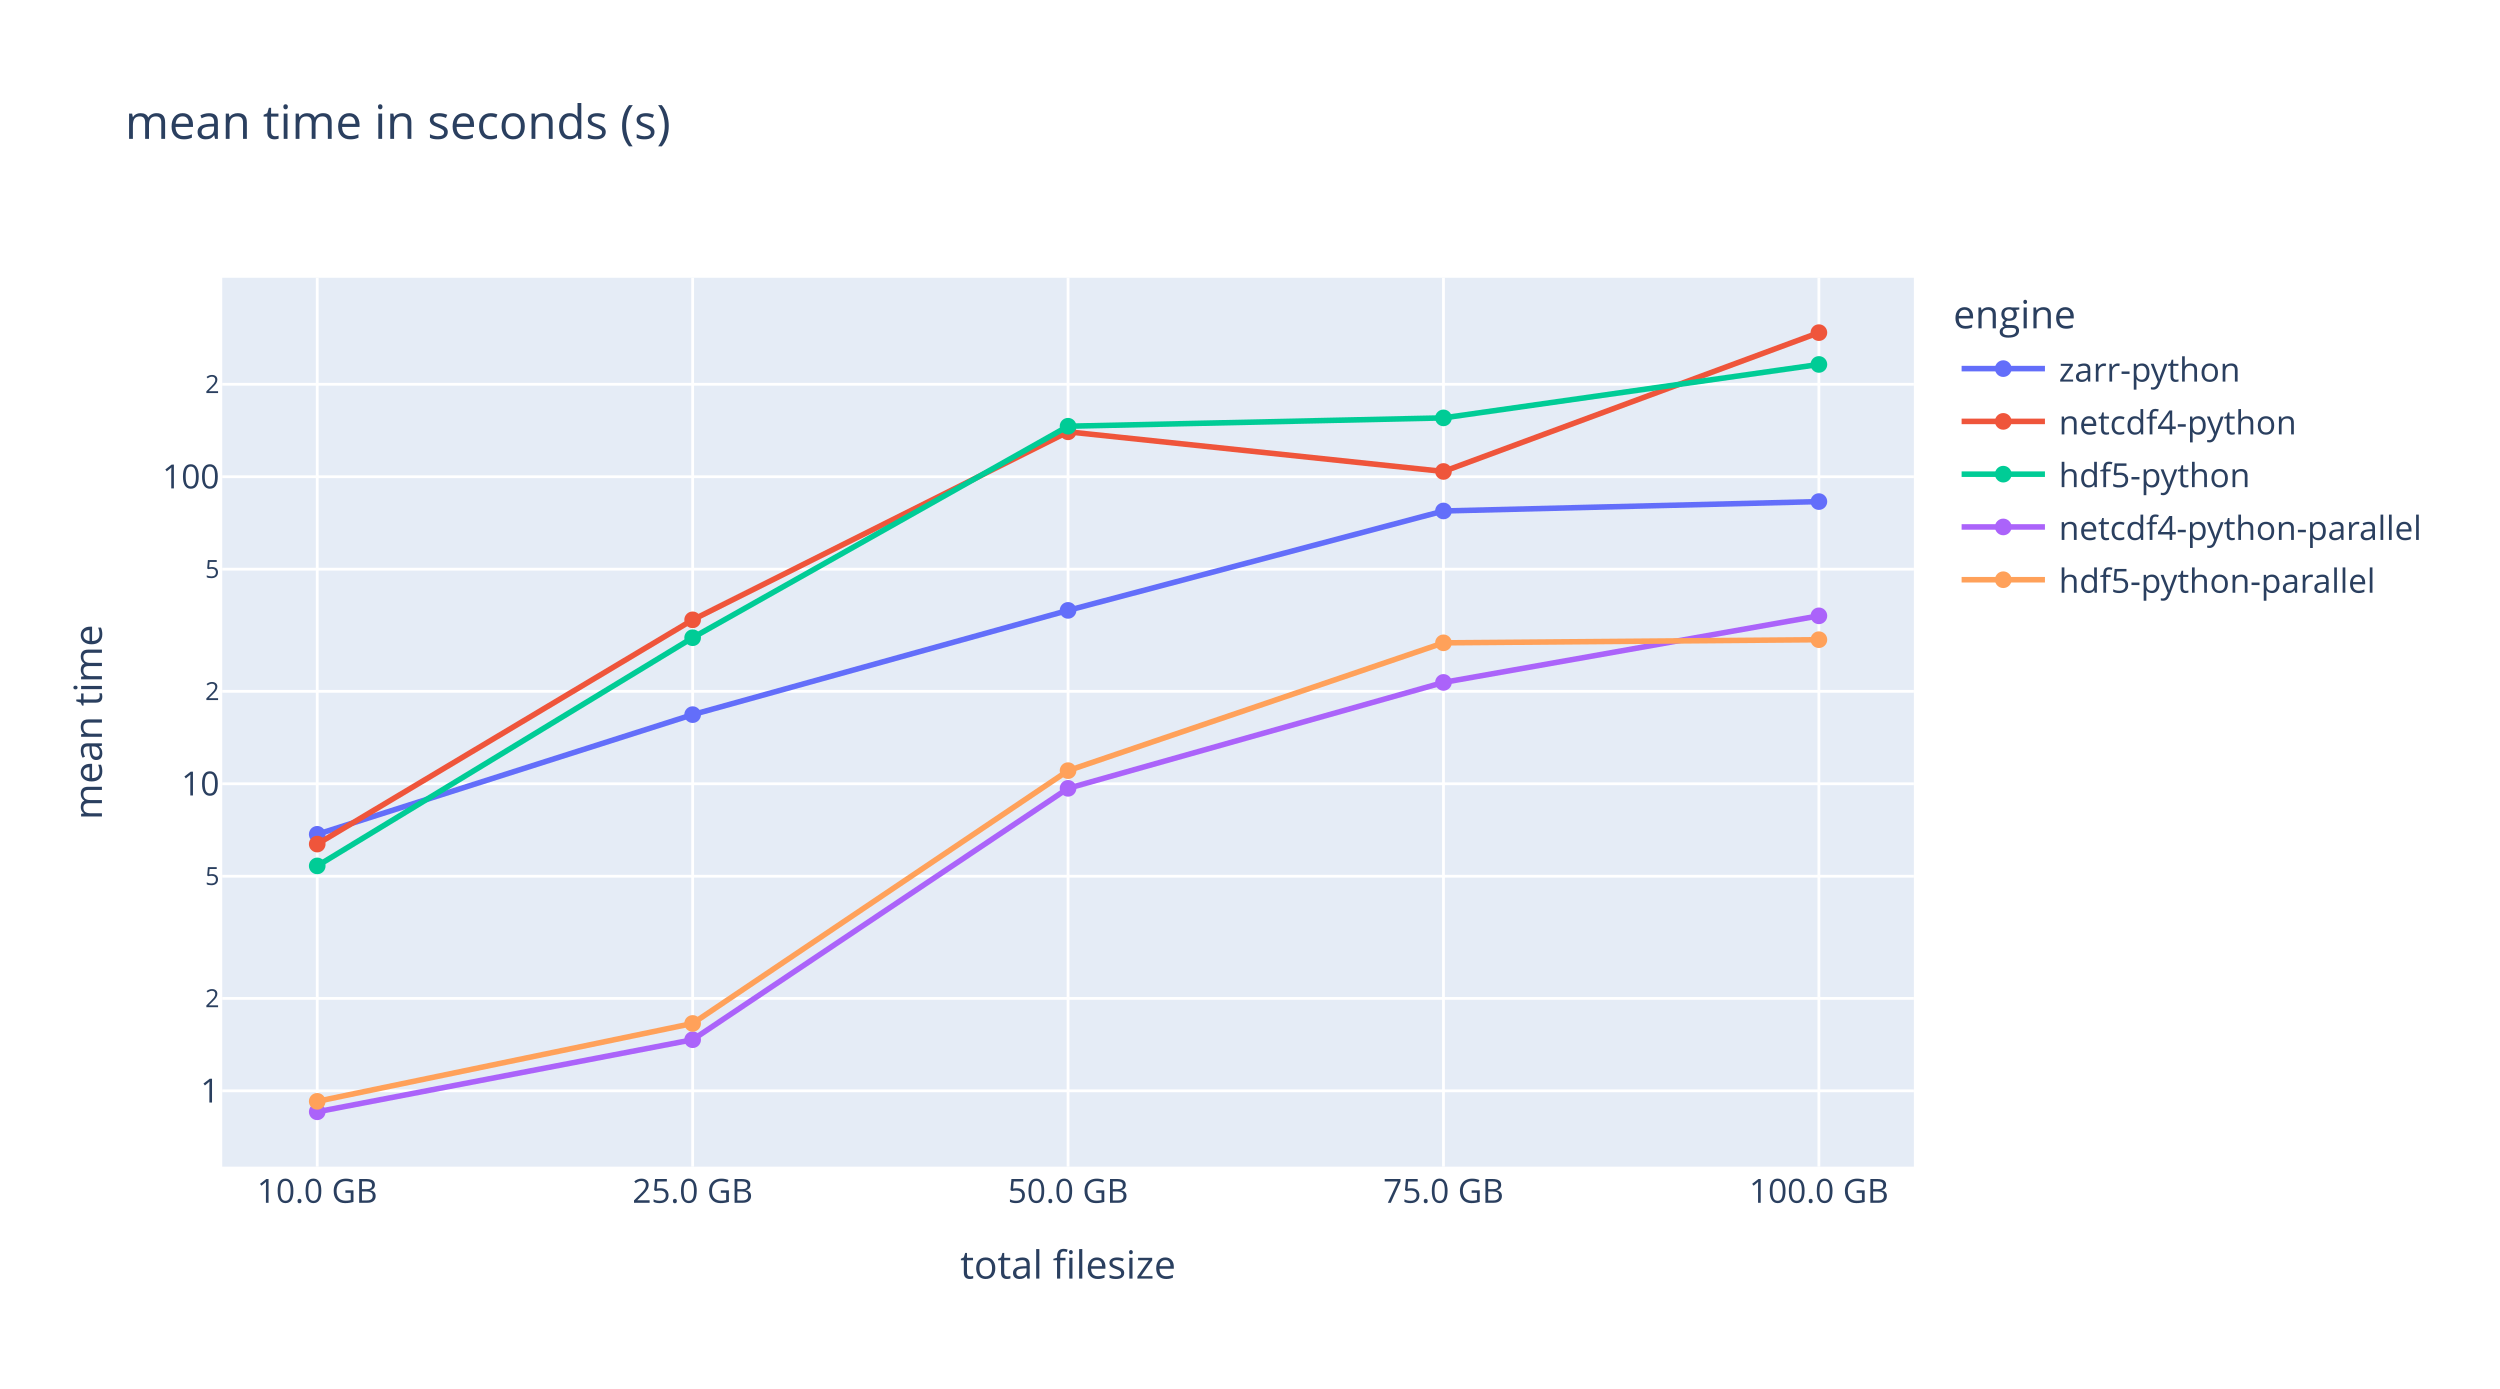
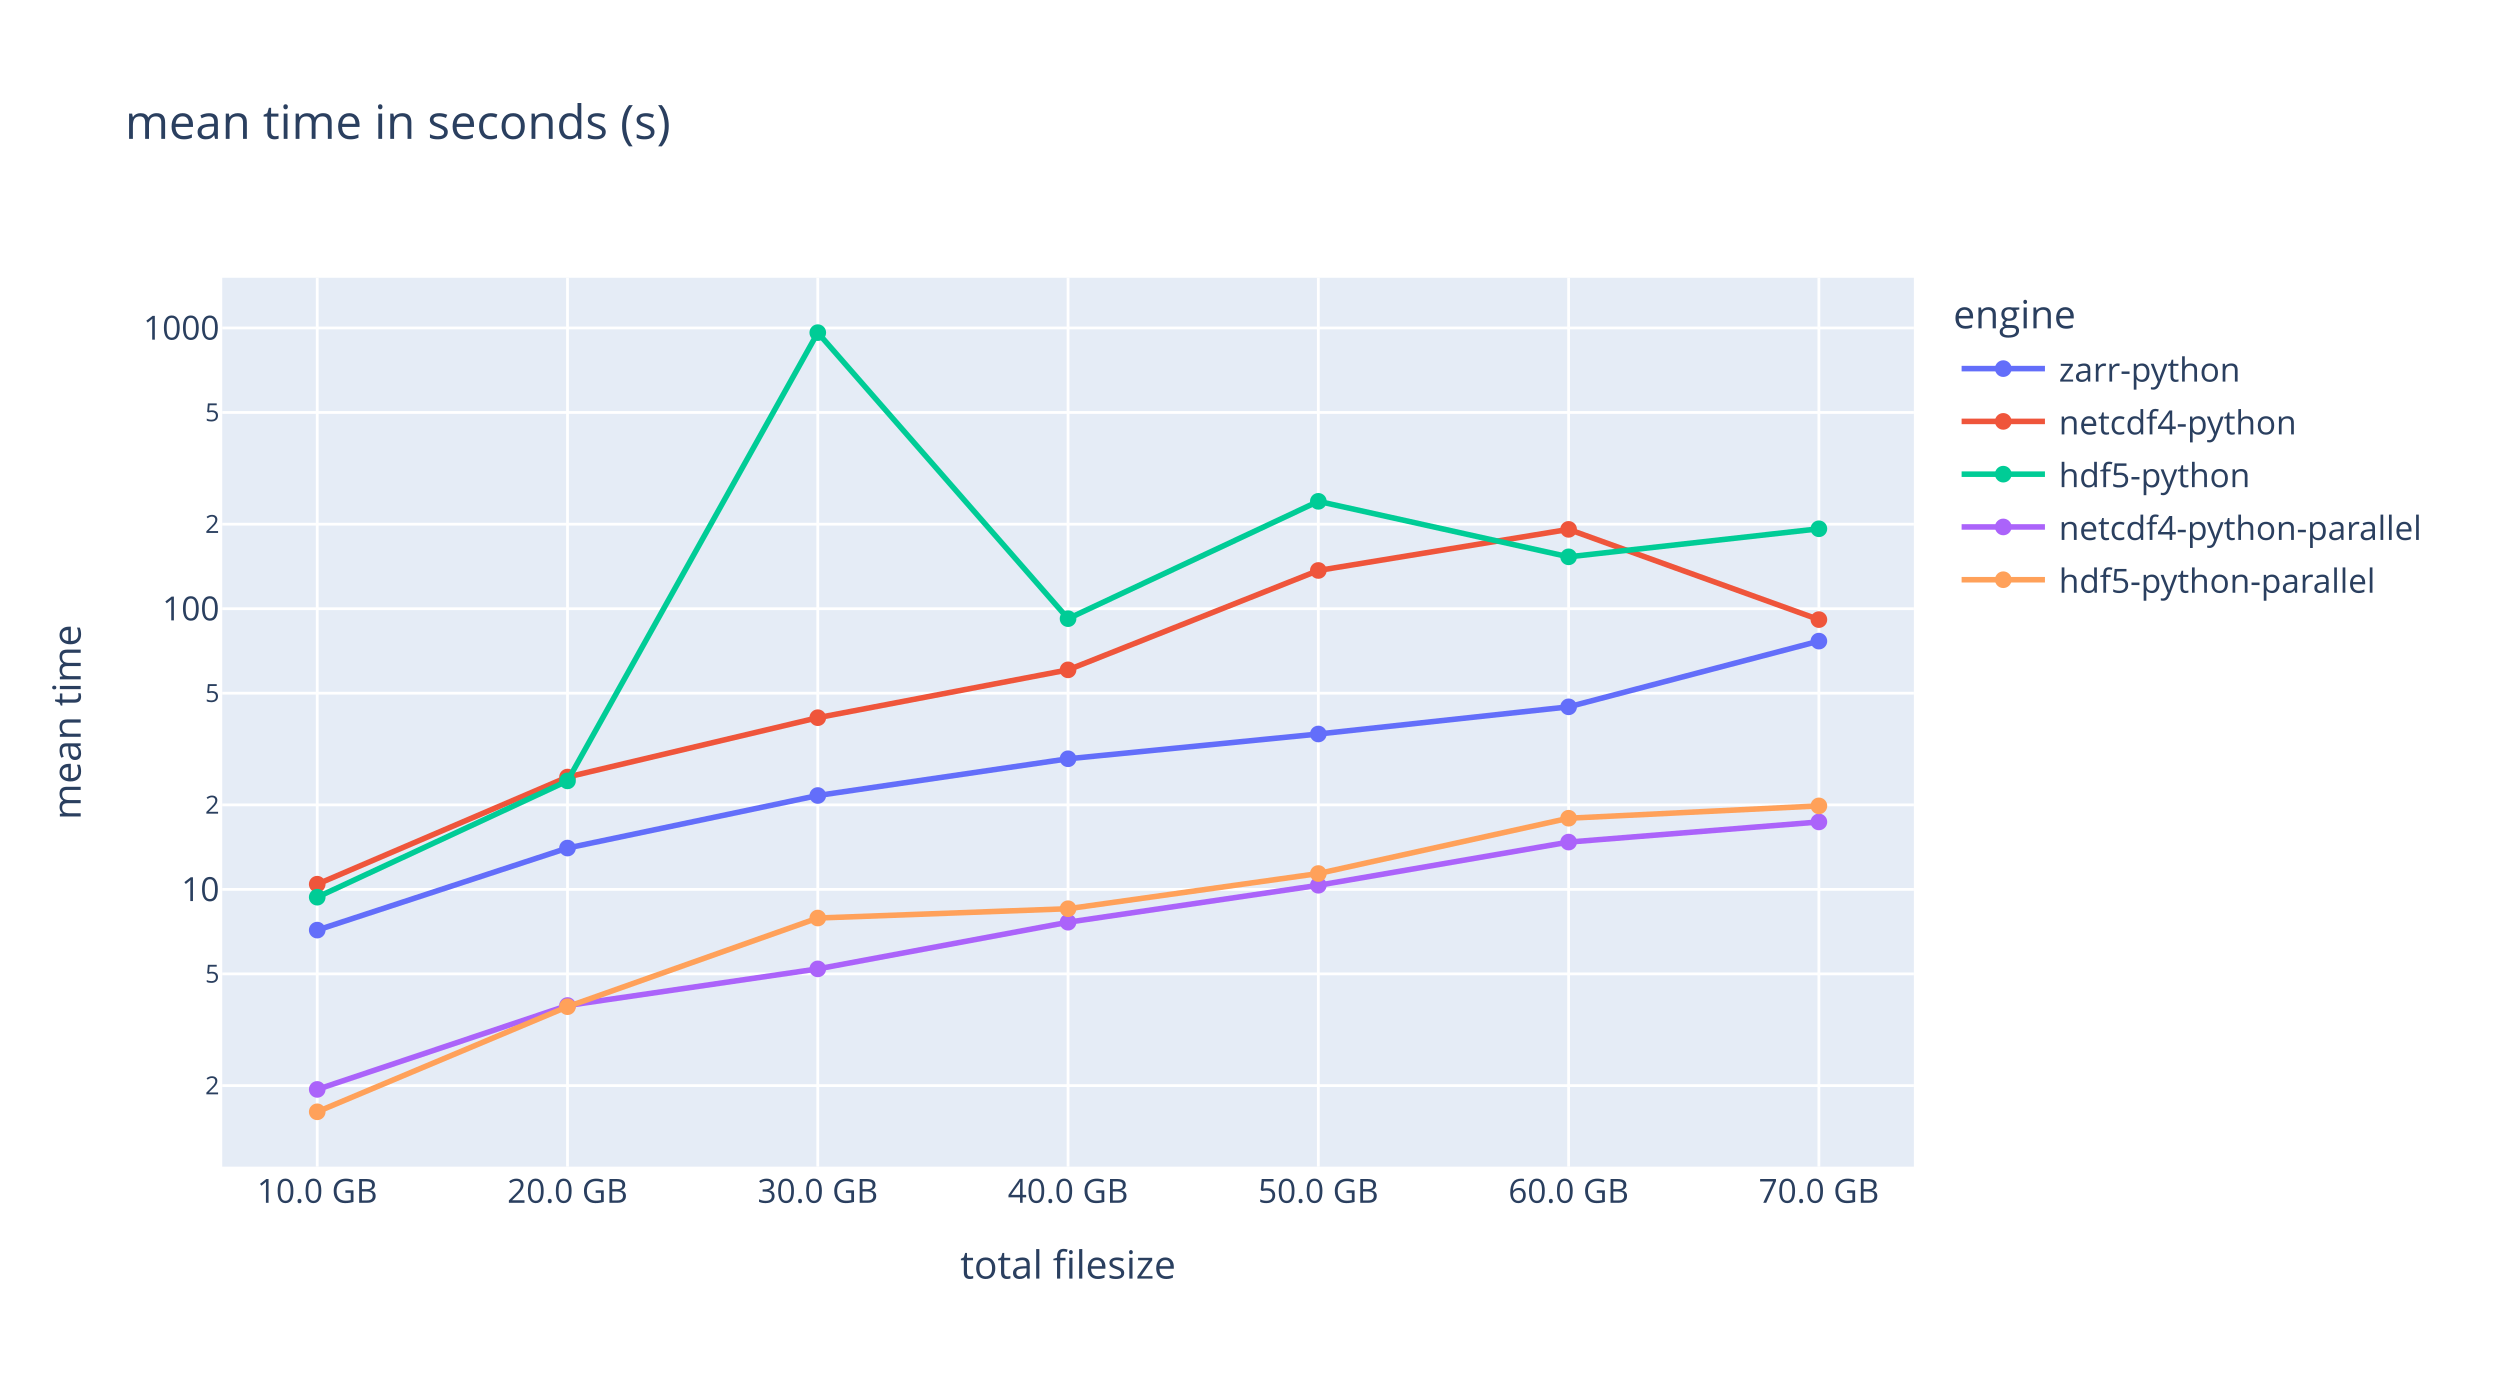
<svg xmlns="http://www.w3.org/2000/svg" class="main-svg" width="900" height="500" style="" viewBox="0 0 900 500">
  <rect x="0" y="0" width="900" height="500" style="fill: rgb(255, 255, 255); fill-opacity: 1;" />
-   <defs id="defs-6cba14">
+   <defs id="defs-0e00ae">
    <g class="clips">
-       <clipPath id="clip6cba14xyplot" class="plotclip">
+       <clipPath id="clip0e00aexyplot" class="plotclip">
        <rect width="609" height="320" />
      </clipPath>
-       <clipPath class="axesclip" id="clip6cba14x">
+       <clipPath class="axesclip" id="clip0e00aex">
        <rect x="80" y="0" width="609" height="500" />
      </clipPath>
-       <clipPath class="axesclip" id="clip6cba14y">
+       <clipPath class="axesclip" id="clip0e00aey">
        <rect x="0" y="100" width="900" height="320" />
      </clipPath>
-       <clipPath class="axesclip" id="clip6cba14xy">
+       <clipPath class="axesclip" id="clip0e00aexy">
        <rect x="80" y="100" width="609" height="320" />
      </clipPath>
    </g>
    <g class="gradients" />
    <g class="patterns" />
  </defs>
  <g class="bglayer">
    <rect class="bg" x="80" y="100" width="609" height="320" style="fill: rgb(229, 236, 246); fill-opacity: 1; stroke-width: 0;" />
  </g>
  <g class="layer-below">
    <g class="imagelayer" />
    <g class="shapelayer" />
  </g>
  <g class="cartesianlayer">
    <g class="subplot xy">
      <g class="layer-subplot">
        <g class="shapelayer" />
        <g class="imagelayer" />
      </g>
      <g class="minor-gridlayer">
        <g class="x" />
        <g class="y" />
      </g>
      <g class="gridlayer">
        <g class="x">
          <path class="xgrid crisp" transform="translate(114.2,0)" d="M0,100v320" style="stroke: rgb(255, 255, 255); stroke-opacity: 1; stroke-width: 1px;" />
-           <path class="xgrid crisp" transform="translate(249.35,0)" d="M0,100v320" style="stroke: rgb(255, 255, 255); stroke-opacity: 1; stroke-width: 1px;" />
+           <path class="xgrid crisp" transform="translate(204.3,0)" d="M0,100v320" style="stroke: rgb(255, 255, 255); stroke-opacity: 1; stroke-width: 1px;" />
+           <path class="xgrid crisp" transform="translate(294.4,0)" d="M0,100v320" style="stroke: rgb(255, 255, 255); stroke-opacity: 1; stroke-width: 1px;" />
          <path class="xgrid crisp" transform="translate(384.5,0)" d="M0,100v320" style="stroke: rgb(255, 255, 255); stroke-opacity: 1; stroke-width: 1px;" />
-           <path class="xgrid crisp" transform="translate(519.65,0)" d="M0,100v320" style="stroke: rgb(255, 255, 255); stroke-opacity: 1; stroke-width: 1px;" />
+           <path class="xgrid crisp" transform="translate(474.6,0)" d="M0,100v320" style="stroke: rgb(255, 255, 255); stroke-opacity: 1; stroke-width: 1px;" />
+           <path class="xgrid crisp" transform="translate(564.7,0)" d="M0,100v320" style="stroke: rgb(255, 255, 255); stroke-opacity: 1; stroke-width: 1px;" />
          <path class="xgrid crisp" transform="translate(654.8,0)" d="M0,100v320" style="stroke: rgb(255, 255, 255); stroke-opacity: 1; stroke-width: 1px;" />
        </g>
        <g class="y">
-           <path class="ygrid crisp" transform="translate(0,392.7)" d="M80,0h609" style="stroke: rgb(255, 255, 255); stroke-opacity: 1; stroke-width: 1px;" />
-           <path class="ygrid crisp" transform="translate(0,359.43)" d="M80,0h609" style="stroke: rgb(255, 255, 255); stroke-opacity: 1; stroke-width: 1px;" />
-           <path class="ygrid crisp" transform="translate(0,315.44)" d="M80,0h609" style="stroke: rgb(255, 255, 255); stroke-opacity: 1; stroke-width: 1px;" />
-           <path class="ygrid crisp" transform="translate(0,282.16)" d="M80,0h609" style="stroke: rgb(255, 255, 255); stroke-opacity: 1; stroke-width: 1px;" />
-           <path class="ygrid crisp" transform="translate(0,248.88)" d="M80,0h609" style="stroke: rgb(255, 255, 255); stroke-opacity: 1; stroke-width: 1px;" />
-           <path class="ygrid crisp" transform="translate(0,204.9)" d="M80,0h609" style="stroke: rgb(255, 255, 255); stroke-opacity: 1; stroke-width: 1px;" />
-           <path class="ygrid crisp" transform="translate(0,171.62)" d="M80,0h609" style="stroke: rgb(255, 255, 255); stroke-opacity: 1; stroke-width: 1px;" />
-           <path class="ygrid crisp" transform="translate(0,138.34)" d="M80,0h609" style="stroke: rgb(255, 255, 255); stroke-opacity: 1; stroke-width: 1px;" />
+           <path class="ygrid crisp" transform="translate(0,390.81)" d="M80,0h609" style="stroke: rgb(255, 255, 255); stroke-opacity: 1; stroke-width: 1px;" />
+           <path class="ygrid crisp" transform="translate(0,350.6)" d="M80,0h609" style="stroke: rgb(255, 255, 255); stroke-opacity: 1; stroke-width: 1px;" />
+           <path class="ygrid crisp" transform="translate(0,320.18)" d="M80,0h609" style="stroke: rgb(255, 255, 255); stroke-opacity: 1; stroke-width: 1px;" />
+           <path class="ygrid crisp" transform="translate(0,289.76)" d="M80,0h609" style="stroke: rgb(255, 255, 255); stroke-opacity: 1; stroke-width: 1px;" />
+           <path class="ygrid crisp" transform="translate(0,249.55)" d="M80,0h609" style="stroke: rgb(255, 255, 255); stroke-opacity: 1; stroke-width: 1px;" />
+           <path class="ygrid crisp" transform="translate(0,219.13)" d="M80,0h609" style="stroke: rgb(255, 255, 255); stroke-opacity: 1; stroke-width: 1px;" />
+           <path class="ygrid crisp" transform="translate(0,188.71)" d="M80,0h609" style="stroke: rgb(255, 255, 255); stroke-opacity: 1; stroke-width: 1px;" />
+           <path class="ygrid crisp" transform="translate(0,148.49)" d="M80,0h609" style="stroke: rgb(255, 255, 255); stroke-opacity: 1; stroke-width: 1px;" />
+           <path class="ygrid crisp" transform="translate(0,118.07)" d="M80,0h609" style="stroke: rgb(255, 255, 255); stroke-opacity: 1; stroke-width: 1px;" />
        </g>
      </g>
      <g class="zerolinelayer" />
      <g class="layer-between">
        <g class="shapelayer" />
        <g class="imagelayer" />
      </g>
      <path class="xlines-below" />
      <path class="ylines-below" />
      <g class="overlines-below" />
      <g class="xaxislayer-below" />
      <g class="yaxislayer-below" />
      <g class="overaxes-below" />
      <g class="overplot">
-         <g class="xy" transform="translate(80,100)" clip-path="url(#clip6cba14xyplot)">
+         <g class="xy" transform="translate(80,100)" clip-path="url(#clip0e00aexyplot)">
          <g class="scatterlayer mlayer">
-             <g class="trace scatter trace4a82a7" style="stroke-miterlimit: 2; opacity: 1;">
-               <g class="fills" />
-               <g class="errorbars" />
-               <g class="lines">
-                 <path class="js-line" d="M34.2,200.35L169.35,157.27L304.5,119.74L439.65,83.95L574.8,80.57" style="vector-effect: none; fill: none; stroke: rgb(99, 110, 250); stroke-opacity: 1; stroke-width: 2px; opacity: 1;" />
-               </g>
-               <g class="points">
-                 <path class="point plotly-customdata" transform="translate(34.2,200.35)" d="M3,0A3,3 0 1,1 0,-3A3,3 0 0,1 3,0Z" style="opacity: 1; stroke-width: 0px; fill: rgb(99, 110, 250); fill-opacity: 1;" />
-                 <path class="point plotly-customdata" transform="translate(169.35,157.27)" d="M3,0A3,3 0 1,1 0,-3A3,3 0 0,1 3,0Z" style="opacity: 1; stroke-width: 0px; fill: rgb(99, 110, 250); fill-opacity: 1;" />
-                 <path class="point plotly-customdata" transform="translate(304.5,119.74)" d="M3,0A3,3 0 1,1 0,-3A3,3 0 0,1 3,0Z" style="opacity: 1; stroke-width: 0px; fill: rgb(99, 110, 250); fill-opacity: 1;" />
-                 <path class="point plotly-customdata" transform="translate(439.65,83.95)" d="M3,0A3,3 0 1,1 0,-3A3,3 0 0,1 3,0Z" style="opacity: 1; stroke-width: 0px; fill: rgb(99, 110, 250); fill-opacity: 1;" />
-                 <path class="point plotly-customdata" transform="translate(574.8,80.57)" d="M3,0A3,3 0 1,1 0,-3A3,3 0 0,1 3,0Z" style="opacity: 1; stroke-width: 0px; fill: rgb(99, 110, 250); fill-opacity: 1;" />
-               </g>
-               <g class="text" />
-             </g>
-             <g class="trace scatter trace38cdc4" style="stroke-miterlimit: 2; opacity: 1;">
-               <g class="fills" />
-               <g class="errorbars" />
-               <g class="lines">
-                 <path class="js-line" d="M34.2,203.87L169.35,123.14L304.5,55.46L439.65,69.73L574.8,19.75" style="vector-effect: none; fill: none; stroke: rgb(239, 85, 59); stroke-opacity: 1; stroke-width: 2px; opacity: 1;" />
-               </g>
-               <g class="points">
-                 <path class="point plotly-customdata" transform="translate(34.2,203.87)" d="M3,0A3,3 0 1,1 0,-3A3,3 0 0,1 3,0Z" style="opacity: 1; stroke-width: 0px; fill: rgb(239, 85, 59); fill-opacity: 1;" />
-                 <path class="point plotly-customdata" transform="translate(169.35,123.14)" d="M3,0A3,3 0 1,1 0,-3A3,3 0 0,1 3,0Z" style="opacity: 1; stroke-width: 0px; fill: rgb(239, 85, 59); fill-opacity: 1;" />
-                 <path class="point plotly-customdata" transform="translate(304.5,55.46)" d="M3,0A3,3 0 1,1 0,-3A3,3 0 0,1 3,0Z" style="opacity: 1; stroke-width: 0px; fill: rgb(239, 85, 59); fill-opacity: 1;" />
-                 <path class="point plotly-customdata" transform="translate(439.65,69.73)" d="M3,0A3,3 0 1,1 0,-3A3,3 0 0,1 3,0Z" style="opacity: 1; stroke-width: 0px; fill: rgb(239, 85, 59); fill-opacity: 1;" />
-                 <path class="point plotly-customdata" transform="translate(574.8,19.75)" d="M3,0A3,3 0 1,1 0,-3A3,3 0 0,1 3,0Z" style="opacity: 1; stroke-width: 0px; fill: rgb(239, 85, 59); fill-opacity: 1;" />
-               </g>
-               <g class="text" />
-             </g>
-             <g class="trace scatter tracef59e99" style="stroke-miterlimit: 2; opacity: 1;">
-               <g class="fills" />
-               <g class="errorbars" />
-               <g class="lines">
-                 <path class="js-line" d="M34.2,211.73L169.35,129.58L304.5,53.44L439.65,50.44L574.8,31.2" style="vector-effect: none; fill: none; stroke: rgb(0, 204, 150); stroke-opacity: 1; stroke-width: 2px; opacity: 1;" />
-               </g>
-               <g class="points">
-                 <path class="point plotly-customdata" transform="translate(34.2,211.73)" d="M3,0A3,3 0 1,1 0,-3A3,3 0 0,1 3,0Z" style="opacity: 1; stroke-width: 0px; fill: rgb(0, 204, 150); fill-opacity: 1;" />
-                 <path class="point plotly-customdata" transform="translate(169.35,129.58)" d="M3,0A3,3 0 1,1 0,-3A3,3 0 0,1 3,0Z" style="opacity: 1; stroke-width: 0px; fill: rgb(0, 204, 150); fill-opacity: 1;" />
-                 <path class="point plotly-customdata" transform="translate(304.5,53.44)" d="M3,0A3,3 0 1,1 0,-3A3,3 0 0,1 3,0Z" style="opacity: 1; stroke-width: 0px; fill: rgb(0, 204, 150); fill-opacity: 1;" />
-                 <path class="point plotly-customdata" transform="translate(439.65,50.44)" d="M3,0A3,3 0 1,1 0,-3A3,3 0 0,1 3,0Z" style="opacity: 1; stroke-width: 0px; fill: rgb(0, 204, 150); fill-opacity: 1;" />
-                 <path class="point plotly-customdata" transform="translate(574.8,31.2)" d="M3,0A3,3 0 1,1 0,-3A3,3 0 0,1 3,0Z" style="opacity: 1; stroke-width: 0px; fill: rgb(0, 204, 150); fill-opacity: 1;" />
-               </g>
-               <g class="text" />
-             </g>
-             <g class="trace scatter tracea20657" style="stroke-miterlimit: 2; opacity: 1;">
-               <g class="fills" />
-               <g class="errorbars" />
-               <g class="lines">
-                 <path class="js-line" d="M34.2,300.25L169.35,274.3L304.5,183.8L439.65,145.67L574.8,121.7" style="vector-effect: none; fill: none; stroke: rgb(171, 99, 250); stroke-opacity: 1; stroke-width: 2px; opacity: 1;" />
-               </g>
-               <g class="points">
-                 <path class="point plotly-customdata" transform="translate(34.2,300.25)" d="M3,0A3,3 0 1,1 0,-3A3,3 0 0,1 3,0Z" style="opacity: 1; stroke-width: 0px; fill: rgb(171, 99, 250); fill-opacity: 1;" />
-                 <path class="point plotly-customdata" transform="translate(169.35,274.3)" d="M3,0A3,3 0 1,1 0,-3A3,3 0 0,1 3,0Z" style="opacity: 1; stroke-width: 0px; fill: rgb(171, 99, 250); fill-opacity: 1;" />
-                 <path class="point plotly-customdata" transform="translate(304.5,183.8)" d="M3,0A3,3 0 1,1 0,-3A3,3 0 0,1 3,0Z" style="opacity: 1; stroke-width: 0px; fill: rgb(171, 99, 250); fill-opacity: 1;" />
-                 <path class="point plotly-customdata" transform="translate(439.65,145.67)" d="M3,0A3,3 0 1,1 0,-3A3,3 0 0,1 3,0Z" style="opacity: 1; stroke-width: 0px; fill: rgb(171, 99, 250); fill-opacity: 1;" />
-                 <path class="point plotly-customdata" transform="translate(574.8,121.7)" d="M3,0A3,3 0 1,1 0,-3A3,3 0 0,1 3,0Z" style="opacity: 1; stroke-width: 0px; fill: rgb(171, 99, 250); fill-opacity: 1;" />
-               </g>
-               <g class="text" />
-             </g>
-             <g class="trace scatter trace36f3b7" style="stroke-miterlimit: 2; opacity: 1;">
-               <g class="fills" />
-               <g class="errorbars" />
-               <g class="lines">
-                 <path class="js-line" d="M34.2,296.48L169.35,268.44L304.5,177.43L439.65,131.42L574.8,130.29" style="vector-effect: none; fill: none; stroke: rgb(255, 161, 90); stroke-opacity: 1; stroke-width: 2px; opacity: 1;" />
-               </g>
-               <g class="points">
-                 <path class="point plotly-customdata" transform="translate(34.2,296.48)" d="M3,0A3,3 0 1,1 0,-3A3,3 0 0,1 3,0Z" style="opacity: 1; stroke-width: 0px; fill: rgb(255, 161, 90); fill-opacity: 1;" />
-                 <path class="point plotly-customdata" transform="translate(169.35,268.44)" d="M3,0A3,3 0 1,1 0,-3A3,3 0 0,1 3,0Z" style="opacity: 1; stroke-width: 0px; fill: rgb(255, 161, 90); fill-opacity: 1;" />
-                 <path class="point plotly-customdata" transform="translate(304.5,177.43)" d="M3,0A3,3 0 1,1 0,-3A3,3 0 0,1 3,0Z" style="opacity: 1; stroke-width: 0px; fill: rgb(255, 161, 90); fill-opacity: 1;" />
-                 <path class="point plotly-customdata" transform="translate(439.65,131.42)" d="M3,0A3,3 0 1,1 0,-3A3,3 0 0,1 3,0Z" style="opacity: 1; stroke-width: 0px; fill: rgb(255, 161, 90); fill-opacity: 1;" />
-                 <path class="point plotly-customdata" transform="translate(574.8,130.29)" d="M3,0A3,3 0 1,1 0,-3A3,3 0 0,1 3,0Z" style="opacity: 1; stroke-width: 0px; fill: rgb(255, 161, 90); fill-opacity: 1;" />
+             <g class="trace scatter trace2df0b1" style="stroke-miterlimit: 2; opacity: 1;">
+               <g class="fills" />
+               <g class="errorbars" />
+               <g class="lines">
+                 <path class="js-line" d="M34.2,234.84L124.3,205.3L214.4,186.38L304.5,173.16L394.6,164.24L484.7,154.46L574.8,130.8" style="vector-effect: none; fill: none; stroke: rgb(99, 110, 250); stroke-opacity: 1; stroke-width: 2px; opacity: 1;" />
+               </g>
+               <g class="points">
+                 <path class="point plotly-customdata" transform="translate(34.2,234.84)" d="M3,0A3,3 0 1,1 0,-3A3,3 0 0,1 3,0Z" style="opacity: 1; stroke-width: 0px; fill: rgb(99, 110, 250); fill-opacity: 1;" />
+                 <path class="point plotly-customdata" transform="translate(124.3,205.3)" d="M3,0A3,3 0 1,1 0,-3A3,3 0 0,1 3,0Z" style="opacity: 1; stroke-width: 0px; fill: rgb(99, 110, 250); fill-opacity: 1;" />
+                 <path class="point plotly-customdata" transform="translate(214.4,186.38)" d="M3,0A3,3 0 1,1 0,-3A3,3 0 0,1 3,0Z" style="opacity: 1; stroke-width: 0px; fill: rgb(99, 110, 250); fill-opacity: 1;" />
+                 <path class="point plotly-customdata" transform="translate(304.5,173.16)" d="M3,0A3,3 0 1,1 0,-3A3,3 0 0,1 3,0Z" style="opacity: 1; stroke-width: 0px; fill: rgb(99, 110, 250); fill-opacity: 1;" />
+                 <path class="point plotly-customdata" transform="translate(394.6,164.24)" d="M3,0A3,3 0 1,1 0,-3A3,3 0 0,1 3,0Z" style="opacity: 1; stroke-width: 0px; fill: rgb(99, 110, 250); fill-opacity: 1;" />
+                 <path class="point plotly-customdata" transform="translate(484.7,154.46)" d="M3,0A3,3 0 1,1 0,-3A3,3 0 0,1 3,0Z" style="opacity: 1; stroke-width: 0px; fill: rgb(99, 110, 250); fill-opacity: 1;" />
+                 <path class="point plotly-customdata" transform="translate(574.8,130.8)" d="M3,0A3,3 0 1,1 0,-3A3,3 0 0,1 3,0Z" style="opacity: 1; stroke-width: 0px; fill: rgb(99, 110, 250); fill-opacity: 1;" />
+               </g>
+               <g class="text" />
+             </g>
+             <g class="trace scatter tracef458e5" style="stroke-miterlimit: 2; opacity: 1;">
+               <g class="fills" />
+               <g class="errorbars" />
+               <g class="lines">
+                 <path class="js-line" d="M34.2,218.31L124.3,179.74L214.4,158.37L304.5,141.15L394.6,105.37L484.7,90.57L574.8,123.06" style="vector-effect: none; fill: none; stroke: rgb(239, 85, 59); stroke-opacity: 1; stroke-width: 2px; opacity: 1;" />
+               </g>
+               <g class="points">
+                 <path class="point plotly-customdata" transform="translate(34.2,218.31)" d="M3,0A3,3 0 1,1 0,-3A3,3 0 0,1 3,0Z" style="opacity: 1; stroke-width: 0px; fill: rgb(239, 85, 59); fill-opacity: 1;" />
+                 <path class="point plotly-customdata" transform="translate(124.3,179.74)" d="M3,0A3,3 0 1,1 0,-3A3,3 0 0,1 3,0Z" style="opacity: 1; stroke-width: 0px; fill: rgb(239, 85, 59); fill-opacity: 1;" />
+                 <path class="point plotly-customdata" transform="translate(214.4,158.37)" d="M3,0A3,3 0 1,1 0,-3A3,3 0 0,1 3,0Z" style="opacity: 1; stroke-width: 0px; fill: rgb(239, 85, 59); fill-opacity: 1;" />
+                 <path class="point plotly-customdata" transform="translate(304.5,141.15)" d="M3,0A3,3 0 1,1 0,-3A3,3 0 0,1 3,0Z" style="opacity: 1; stroke-width: 0px; fill: rgb(239, 85, 59); fill-opacity: 1;" />
+                 <path class="point plotly-customdata" transform="translate(394.6,105.37)" d="M3,0A3,3 0 1,1 0,-3A3,3 0 0,1 3,0Z" style="opacity: 1; stroke-width: 0px; fill: rgb(239, 85, 59); fill-opacity: 1;" />
+                 <path class="point plotly-customdata" transform="translate(484.7,90.57)" d="M3,0A3,3 0 1,1 0,-3A3,3 0 0,1 3,0Z" style="opacity: 1; stroke-width: 0px; fill: rgb(239, 85, 59); fill-opacity: 1;" />
+                 <path class="point plotly-customdata" transform="translate(574.8,123.06)" d="M3,0A3,3 0 1,1 0,-3A3,3 0 0,1 3,0Z" style="opacity: 1; stroke-width: 0px; fill: rgb(239, 85, 59); fill-opacity: 1;" />
+               </g>
+               <g class="text" />
+             </g>
+             <g class="trace scatter trace37d33d" style="stroke-miterlimit: 2; opacity: 1;">
+               <g class="fills" />
+               <g class="errorbars" />
+               <g class="lines">
+                 <path class="js-line" d="M34.2,222.99L124.3,181.12L214.4,19.75L304.5,122.72L394.6,80.48L484.7,100.46L574.8,90.36" style="vector-effect: none; fill: none; stroke: rgb(0, 204, 150); stroke-opacity: 1; stroke-width: 2px; opacity: 1;" />
+               </g>
+               <g class="points">
+                 <path class="point plotly-customdata" transform="translate(34.2,222.99)" d="M3,0A3,3 0 1,1 0,-3A3,3 0 0,1 3,0Z" style="opacity: 1; stroke-width: 0px; fill: rgb(0, 204, 150); fill-opacity: 1;" />
+                 <path class="point plotly-customdata" transform="translate(124.3,181.12)" d="M3,0A3,3 0 1,1 0,-3A3,3 0 0,1 3,0Z" style="opacity: 1; stroke-width: 0px; fill: rgb(0, 204, 150); fill-opacity: 1;" />
+                 <path class="point plotly-customdata" transform="translate(214.4,19.75)" d="M3,0A3,3 0 1,1 0,-3A3,3 0 0,1 3,0Z" style="opacity: 1; stroke-width: 0px; fill: rgb(0, 204, 150); fill-opacity: 1;" />
+                 <path class="point plotly-customdata" transform="translate(304.5,122.72)" d="M3,0A3,3 0 1,1 0,-3A3,3 0 0,1 3,0Z" style="opacity: 1; stroke-width: 0px; fill: rgb(0, 204, 150); fill-opacity: 1;" />
+                 <path class="point plotly-customdata" transform="translate(394.6,80.48)" d="M3,0A3,3 0 1,1 0,-3A3,3 0 0,1 3,0Z" style="opacity: 1; stroke-width: 0px; fill: rgb(0, 204, 150); fill-opacity: 1;" />
+                 <path class="point plotly-customdata" transform="translate(484.7,100.46)" d="M3,0A3,3 0 1,1 0,-3A3,3 0 0,1 3,0Z" style="opacity: 1; stroke-width: 0px; fill: rgb(0, 204, 150); fill-opacity: 1;" />
+                 <path class="point plotly-customdata" transform="translate(574.8,90.36)" d="M3,0A3,3 0 1,1 0,-3A3,3 0 0,1 3,0Z" style="opacity: 1; stroke-width: 0px; fill: rgb(0, 204, 150); fill-opacity: 1;" />
+               </g>
+               <g class="text" />
+             </g>
+             <g class="trace scatter trace2fb571" style="stroke-miterlimit: 2; opacity: 1;">
+               <g class="fills" />
+               <g class="errorbars" />
+               <g class="lines">
+                 <path class="js-line" d="M34.2,292.19L124.3,261.98L214.4,248.8L304.5,232L394.6,218.7L484.7,203.15L574.8,195.9" style="vector-effect: none; fill: none; stroke: rgb(171, 99, 250); stroke-opacity: 1; stroke-width: 2px; opacity: 1;" />
+               </g>
+               <g class="points">
+                 <path class="point plotly-customdata" transform="translate(34.2,292.19)" d="M3,0A3,3 0 1,1 0,-3A3,3 0 0,1 3,0Z" style="opacity: 1; stroke-width: 0px; fill: rgb(171, 99, 250); fill-opacity: 1;" />
+                 <path class="point plotly-customdata" transform="translate(124.3,261.98)" d="M3,0A3,3 0 1,1 0,-3A3,3 0 0,1 3,0Z" style="opacity: 1; stroke-width: 0px; fill: rgb(171, 99, 250); fill-opacity: 1;" />
+                 <path class="point plotly-customdata" transform="translate(214.4,248.8)" d="M3,0A3,3 0 1,1 0,-3A3,3 0 0,1 3,0Z" style="opacity: 1; stroke-width: 0px; fill: rgb(171, 99, 250); fill-opacity: 1;" />
+                 <path class="point plotly-customdata" transform="translate(304.5,232)" d="M3,0A3,3 0 1,1 0,-3A3,3 0 0,1 3,0Z" style="opacity: 1; stroke-width: 0px; fill: rgb(171, 99, 250); fill-opacity: 1;" />
+                 <path class="point plotly-customdata" transform="translate(394.6,218.7)" d="M3,0A3,3 0 1,1 0,-3A3,3 0 0,1 3,0Z" style="opacity: 1; stroke-width: 0px; fill: rgb(171, 99, 250); fill-opacity: 1;" />
+                 <path class="point plotly-customdata" transform="translate(484.7,203.15)" d="M3,0A3,3 0 1,1 0,-3A3,3 0 0,1 3,0Z" style="opacity: 1; stroke-width: 0px; fill: rgb(171, 99, 250); fill-opacity: 1;" />
+                 <path class="point plotly-customdata" transform="translate(574.8,195.9)" d="M3,0A3,3 0 1,1 0,-3A3,3 0 0,1 3,0Z" style="opacity: 1; stroke-width: 0px; fill: rgb(171, 99, 250); fill-opacity: 1;" />
+               </g>
+               <g class="text" />
+             </g>
+             <g class="trace scatter traceab3cb8" style="stroke-miterlimit: 2; opacity: 1;">
+               <g class="fills" />
+               <g class="errorbars" />
+               <g class="lines">
+                 <path class="js-line" d="M34.2,300.25L124.3,262.41L214.4,230.49L304.5,227.14L394.6,214.47L484.7,194.56L574.8,190.12" style="vector-effect: none; fill: none; stroke: rgb(255, 161, 90); stroke-opacity: 1; stroke-width: 2px; opacity: 1;" />
+               </g>
+               <g class="points">
+                 <path class="point plotly-customdata" transform="translate(34.2,300.25)" d="M3,0A3,3 0 1,1 0,-3A3,3 0 0,1 3,0Z" style="opacity: 1; stroke-width: 0px; fill: rgb(255, 161, 90); fill-opacity: 1;" />
+                 <path class="point plotly-customdata" transform="translate(124.3,262.41)" d="M3,0A3,3 0 1,1 0,-3A3,3 0 0,1 3,0Z" style="opacity: 1; stroke-width: 0px; fill: rgb(255, 161, 90); fill-opacity: 1;" />
+                 <path class="point plotly-customdata" transform="translate(214.4,230.49)" d="M3,0A3,3 0 1,1 0,-3A3,3 0 0,1 3,0Z" style="opacity: 1; stroke-width: 0px; fill: rgb(255, 161, 90); fill-opacity: 1;" />
+                 <path class="point plotly-customdata" transform="translate(304.5,227.14)" d="M3,0A3,3 0 1,1 0,-3A3,3 0 0,1 3,0Z" style="opacity: 1; stroke-width: 0px; fill: rgb(255, 161, 90); fill-opacity: 1;" />
+                 <path class="point plotly-customdata" transform="translate(394.6,214.47)" d="M3,0A3,3 0 1,1 0,-3A3,3 0 0,1 3,0Z" style="opacity: 1; stroke-width: 0px; fill: rgb(255, 161, 90); fill-opacity: 1;" />
+                 <path class="point plotly-customdata" transform="translate(484.7,194.56)" d="M3,0A3,3 0 1,1 0,-3A3,3 0 0,1 3,0Z" style="opacity: 1; stroke-width: 0px; fill: rgb(255, 161, 90); fill-opacity: 1;" />
+                 <path class="point plotly-customdata" transform="translate(574.8,190.12)" d="M3,0A3,3 0 1,1 0,-3A3,3 0 0,1 3,0Z" style="opacity: 1; stroke-width: 0px; fill: rgb(255, 161, 90); fill-opacity: 1;" />
              </g>
              <g class="text" />
            </g>
          </g>
        </g>
      </g>
      <path class="xlines-above crisp" d="M0,0" style="fill: none;" />
      <path class="ylines-above crisp" d="M0,0" style="fill: none;" />
      <g class="overlines-above" />
      <g class="xaxislayer-above">
        <g class="xtick">
          <text text-anchor="middle" x="0" y="433" transform="translate(114.2,0)" style="font-family: 'Open Sans', verdana, arial, sans-serif; font-size: 12px; fill: rgb(42, 63, 95); fill-opacity: 1; white-space: pre; opacity: 1;">10.0 GB</text>
        </g>
        <g class="xtick">
-           <text text-anchor="middle" x="0" y="433" transform="translate(249.35,0)" style="font-family: 'Open Sans', verdana, arial, sans-serif; font-size: 12px; fill: rgb(42, 63, 95); fill-opacity: 1; white-space: pre; opacity: 1;">25.0 GB</text>
-         </g>
-         <g class="xtick">
-           <text text-anchor="middle" x="0" y="433" transform="translate(384.5,0)" style="font-family: 'Open Sans', verdana, arial, sans-serif; font-size: 12px; fill: rgb(42, 63, 95); fill-opacity: 1; white-space: pre; opacity: 1;">50.0 GB</text>
-         </g>
-         <g class="xtick">
-           <text text-anchor="middle" x="0" y="433" transform="translate(519.65,0)" style="font-family: 'Open Sans', verdana, arial, sans-serif; font-size: 12px; fill: rgb(42, 63, 95); fill-opacity: 1; white-space: pre; opacity: 1;">75.0 GB</text>
-         </g>
-         <g class="xtick">
-           <text text-anchor="middle" x="0" y="433" transform="translate(654.8,0)" style="font-family: 'Open Sans', verdana, arial, sans-serif; font-size: 12px; fill: rgb(42, 63, 95); fill-opacity: 1; white-space: pre; opacity: 1;">100.0 GB</text>
+           <text text-anchor="middle" x="0" y="433" transform="translate(204.3,0)" style="font-family: 'Open Sans', verdana, arial, sans-serif; font-size: 12px; fill: rgb(42, 63, 95); fill-opacity: 1; white-space: pre; opacity: 1;">20.0 GB</text>
+         </g>
+         <g class="xtick">
+           <text text-anchor="middle" x="0" y="433" transform="translate(294.4,0)" style="font-family: 'Open Sans', verdana, arial, sans-serif; font-size: 12px; fill: rgb(42, 63, 95); fill-opacity: 1; white-space: pre; opacity: 1;">30.0 GB</text>
+         </g>
+         <g class="xtick">
+           <text text-anchor="middle" x="0" y="433" transform="translate(384.5,0)" style="font-family: 'Open Sans', verdana, arial, sans-serif; font-size: 12px; fill: rgb(42, 63, 95); fill-opacity: 1; white-space: pre; opacity: 1;">40.0 GB</text>
+         </g>
+         <g class="xtick">
+           <text text-anchor="middle" x="0" y="433" transform="translate(474.6,0)" style="font-family: 'Open Sans', verdana, arial, sans-serif; font-size: 12px; fill: rgb(42, 63, 95); fill-opacity: 1; white-space: pre; opacity: 1;">50.0 GB</text>
+         </g>
+         <g class="xtick">
+           <text text-anchor="middle" x="0" y="433" transform="translate(564.7,0)" style="font-family: 'Open Sans', verdana, arial, sans-serif; font-size: 12px; fill: rgb(42, 63, 95); fill-opacity: 1; white-space: pre; opacity: 1;">60.0 GB</text>
+         </g>
+         <g class="xtick">
+           <text text-anchor="middle" x="0" y="433" transform="translate(654.8,0)" style="font-family: 'Open Sans', verdana, arial, sans-serif; font-size: 12px; fill: rgb(42, 63, 95); fill-opacity: 1; white-space: pre; opacity: 1;">70.0 GB</text>
        </g>
      </g>
      <g class="yaxislayer-above">
        <g class="ytick">
-           <text text-anchor="end" x="79" y="4.2" transform="translate(0,392.7)" style="font-family: 'Open Sans', verdana, arial, sans-serif; font-size: 12px; fill: rgb(42, 63, 95); fill-opacity: 1; white-space: pre; opacity: 1;">1</text>
-         </g>
-         <g class="ytick">
-           <text text-anchor="end" x="79" y="3.15" style="font-family: 'Open Sans', verdana, arial, sans-serif; font-size: 9px; fill: rgb(42, 63, 95); fill-opacity: 1; white-space: pre; opacity: 1;" transform="translate(0,359.43)">2</text>
-         </g>
-         <g class="ytick">
-           <text text-anchor="end" x="79" y="3.15" style="font-family: 'Open Sans', verdana, arial, sans-serif; font-size: 9px; fill: rgb(42, 63, 95); fill-opacity: 1; white-space: pre; opacity: 1;" transform="translate(0,315.44)">5</text>
-         </g>
-         <g class="ytick">
-           <text text-anchor="end" x="79" y="4.2" style="font-family: 'Open Sans', verdana, arial, sans-serif; font-size: 12px; fill: rgb(42, 63, 95); fill-opacity: 1; white-space: pre; opacity: 1;" transform="translate(0,282.16)">10</text>
-         </g>
-         <g class="ytick">
-           <text text-anchor="end" x="79" y="3.15" style="font-family: 'Open Sans', verdana, arial, sans-serif; font-size: 9px; fill: rgb(42, 63, 95); fill-opacity: 1; white-space: pre; opacity: 1;" transform="translate(0,248.88)">2</text>
-         </g>
-         <g class="ytick">
-           <text text-anchor="end" x="79" y="3.15" style="font-family: 'Open Sans', verdana, arial, sans-serif; font-size: 9px; fill: rgb(42, 63, 95); fill-opacity: 1; white-space: pre; opacity: 1;" transform="translate(0,204.9)">5</text>
-         </g>
-         <g class="ytick">
-           <text text-anchor="end" x="79" y="4.2" style="font-family: 'Open Sans', verdana, arial, sans-serif; font-size: 12px; fill: rgb(42, 63, 95); fill-opacity: 1; white-space: pre; opacity: 1;" transform="translate(0,171.62)">100</text>
-         </g>
-         <g class="ytick">
-           <text text-anchor="end" x="79" y="3.15" style="font-family: 'Open Sans', verdana, arial, sans-serif; font-size: 9px; fill: rgb(42, 63, 95); fill-opacity: 1; white-space: pre; opacity: 1;" transform="translate(0,138.34)">2</text>
+           <text text-anchor="end" x="79" y="3.15" transform="translate(0,390.81)" style="font-family: 'Open Sans', verdana, arial, sans-serif; font-size: 9px; fill: rgb(42, 63, 95); fill-opacity: 1; white-space: pre; opacity: 1;">2</text>
+         </g>
+         <g class="ytick">
+           <text text-anchor="end" x="79" y="3.15" style="font-family: 'Open Sans', verdana, arial, sans-serif; font-size: 9px; fill: rgb(42, 63, 95); fill-opacity: 1; white-space: pre; opacity: 1;" transform="translate(0,350.6)">5</text>
+         </g>
+         <g class="ytick">
+           <text text-anchor="end" x="79" y="4.2" style="font-family: 'Open Sans', verdana, arial, sans-serif; font-size: 12px; fill: rgb(42, 63, 95); fill-opacity: 1; white-space: pre; opacity: 1;" transform="translate(0,320.18)">10</text>
+         </g>
+         <g class="ytick">
+           <text text-anchor="end" x="79" y="3.15" style="font-family: 'Open Sans', verdana, arial, sans-serif; font-size: 9px; fill: rgb(42, 63, 95); fill-opacity: 1; white-space: pre; opacity: 1;" transform="translate(0,289.76)">2</text>
+         </g>
+         <g class="ytick">
+           <text text-anchor="end" x="79" y="3.15" style="font-family: 'Open Sans', verdana, arial, sans-serif; font-size: 9px; fill: rgb(42, 63, 95); fill-opacity: 1; white-space: pre; opacity: 1;" transform="translate(0,249.55)">5</text>
+         </g>
+         <g class="ytick">
+           <text text-anchor="end" x="79" y="4.2" style="font-family: 'Open Sans', verdana, arial, sans-serif; font-size: 12px; fill: rgb(42, 63, 95); fill-opacity: 1; white-space: pre; opacity: 1;" transform="translate(0,219.13)">100</text>
+         </g>
+         <g class="ytick">
+           <text text-anchor="end" x="79" y="3.15" style="font-family: 'Open Sans', verdana, arial, sans-serif; font-size: 9px; fill: rgb(42, 63, 95); fill-opacity: 1; white-space: pre; opacity: 1;" transform="translate(0,188.71)">2</text>
+         </g>
+         <g class="ytick">
+           <text text-anchor="end" x="79" y="3.15" style="font-family: 'Open Sans', verdana, arial, sans-serif; font-size: 9px; fill: rgb(42, 63, 95); fill-opacity: 1; white-space: pre; opacity: 1;" transform="translate(0,148.49)">5</text>
+         </g>
+         <g class="ytick">
+           <text text-anchor="end" x="79" y="4.2" style="font-family: 'Open Sans', verdana, arial, sans-serif; font-size: 12px; fill: rgb(42, 63, 95); fill-opacity: 1; white-space: pre; opacity: 1;" transform="translate(0,118.07)">1000</text>
        </g>
      </g>
      <g class="overaxes-above" />
    </g>
  </g>
  <g class="polarlayer" />
  <g class="smithlayer" />
  <g class="ternarylayer" />
  <g class="geolayer" />
  <g class="funnelarealayer" />
  <g class="pielayer" />
  <g class="iciclelayer" />
  <g class="treemaplayer" />
  <g class="sunburstlayer" />
  <g class="glimages" />
-   <defs id="topdefs-6cba14">
+   <defs id="topdefs-0e00ae">
    <g class="clips" />
-     <clipPath id="legend6cba14">
+     <clipPath id="legend0e00ae">
      <rect width="187" height="124" x="0" y="0" />
    </clipPath>
  </defs>
  <g class="layer-above">
    <g class="imagelayer" />
    <g class="shapelayer" />
  </g>
  <g class="infolayer">
    <g class="legend" pointer-events="all" transform="translate(701.18,100)">
      <rect class="bg" shape-rendering="crispEdges" style="stroke: rgb(68, 68, 68); stroke-opacity: 1; fill: rgb(255, 255, 255); fill-opacity: 1; stroke-width: 0px;" width="187" height="124" x="0" y="0" />
-       <g class="scrollbox" transform="" clip-path="url(#legend6cba14)">
+       <g class="scrollbox" transform="" clip-path="url(#legend0e00ae)">
        <text class="legendtitletext" text-anchor="start" x="2" y="18.2" style="font-family: 'Open Sans', verdana, arial, sans-serif; font-size: 14px; fill: rgb(42, 63, 95); fill-opacity: 1; white-space: pre;">engine</text>
        <g class="groups" transform="">
          <g class="traces" transform="translate(0,32.7)" style="opacity: 1;">
            <text class="legendtext" text-anchor="start" x="40" y="4.68" style="font-family: 'Open Sans', verdana, arial, sans-serif; font-size: 12px; fill: rgb(42, 63, 95); fill-opacity: 1; white-space: pre;">zarr-python</text>
            <g class="layers" style="opacity: 1;">
              <g class="legendfill" />
              <g class="legendlines">
                <path class="js-line" d="M5,0h30" style="fill: none; stroke: rgb(99, 110, 250); stroke-opacity: 1; stroke-width: 2px;" />
              </g>
              <g class="legendsymbols">
                <g class="legendpoints">
                  <path class="scatterpts" transform="translate(20,0)" d="M3,0A3,3 0 1,1 0,-3A3,3 0 0,1 3,0Z" style="opacity: 1; stroke-width: 0px; fill: rgb(99, 110, 250); fill-opacity: 1;" />
                </g>
              </g>
            </g>
            <rect class="legendtoggle" x="0" y="-9.5" width="181.047" height="19" style="fill: rgb(0, 0, 0); fill-opacity: 0;" />
          </g>
        </g>
        <g class="groups" transform="">
          <g class="traces" transform="translate(0,51.7)" style="opacity: 1;">
            <text class="legendtext" text-anchor="start" x="40" y="4.68" style="font-family: 'Open Sans', verdana, arial, sans-serif; font-size: 12px; fill: rgb(42, 63, 95); fill-opacity: 1; white-space: pre;">netcdf4-python</text>
            <g class="layers" style="opacity: 1;">
              <g class="legendfill" />
              <g class="legendlines">
                <path class="js-line" d="M5,0h30" style="fill: none; stroke: rgb(239, 85, 59); stroke-opacity: 1; stroke-width: 2px;" />
              </g>
              <g class="legendsymbols">
                <g class="legendpoints">
                  <path class="scatterpts" transform="translate(20,0)" d="M3,0A3,3 0 1,1 0,-3A3,3 0 0,1 3,0Z" style="opacity: 1; stroke-width: 0px; fill: rgb(239, 85, 59); fill-opacity: 1;" />
                </g>
              </g>
            </g>
            <rect class="legendtoggle" x="0" y="-9.5" width="181.047" height="19" style="fill: rgb(0, 0, 0); fill-opacity: 0;" />
          </g>
        </g>
        <g class="groups" transform="">
          <g class="traces" transform="translate(0,70.7)" style="opacity: 1;">
            <text class="legendtext" text-anchor="start" x="40" y="4.68" style="font-family: 'Open Sans', verdana, arial, sans-serif; font-size: 12px; fill: rgb(42, 63, 95); fill-opacity: 1; white-space: pre;">hdf5-python</text>
            <g class="layers" style="opacity: 1;">
              <g class="legendfill" />
              <g class="legendlines">
                <path class="js-line" d="M5,0h30" style="fill: none; stroke: rgb(0, 204, 150); stroke-opacity: 1; stroke-width: 2px;" />
              </g>
              <g class="legendsymbols">
                <g class="legendpoints">
                  <path class="scatterpts" transform="translate(20,0)" d="M3,0A3,3 0 1,1 0,-3A3,3 0 0,1 3,0Z" style="opacity: 1; stroke-width: 0px; fill: rgb(0, 204, 150); fill-opacity: 1;" />
                </g>
              </g>
            </g>
            <rect class="legendtoggle" x="0" y="-9.5" width="181.047" height="19" style="fill: rgb(0, 0, 0); fill-opacity: 0;" />
          </g>
        </g>
        <g class="groups" transform="">
          <g class="traces" transform="translate(0,89.7)" style="opacity: 1;">
            <text class="legendtext" text-anchor="start" x="40" y="4.68" style="font-family: 'Open Sans', verdana, arial, sans-serif; font-size: 12px; fill: rgb(42, 63, 95); fill-opacity: 1; white-space: pre;">netcdf4-python-parallel</text>
            <g class="layers" style="opacity: 1;">
              <g class="legendfill" />
              <g class="legendlines">
                <path class="js-line" d="M5,0h30" style="fill: none; stroke: rgb(171, 99, 250); stroke-opacity: 1; stroke-width: 2px;" />
              </g>
              <g class="legendsymbols">
                <g class="legendpoints">
                  <path class="scatterpts" transform="translate(20,0)" d="M3,0A3,3 0 1,1 0,-3A3,3 0 0,1 3,0Z" style="opacity: 1; stroke-width: 0px; fill: rgb(171, 99, 250); fill-opacity: 1;" />
                </g>
              </g>
            </g>
            <rect class="legendtoggle" x="0" y="-9.5" width="181.047" height="19" style="fill: rgb(0, 0, 0); fill-opacity: 0;" />
          </g>
        </g>
        <g class="groups" transform="">
          <g class="traces" transform="translate(0,108.7)" style="opacity: 1;">
            <text class="legendtext" text-anchor="start" x="40" y="4.68" style="font-family: 'Open Sans', verdana, arial, sans-serif; font-size: 12px; fill: rgb(42, 63, 95); fill-opacity: 1; white-space: pre;">hdf5-python-parallel</text>
            <g class="layers" style="opacity: 1;">
              <g class="legendfill" />
              <g class="legendlines">
                <path class="js-line" d="M5,0h30" style="fill: none; stroke: rgb(255, 161, 90); stroke-opacity: 1; stroke-width: 2px;" />
              </g>
              <g class="legendsymbols">
                <g class="legendpoints">
                  <path class="scatterpts" transform="translate(20,0)" d="M3,0A3,3 0 1,1 0,-3A3,3 0 0,1 3,0Z" style="opacity: 1; stroke-width: 0px; fill: rgb(255, 161, 90); fill-opacity: 1;" />
                </g>
              </g>
            </g>
            <rect class="legendtoggle" x="0" y="-9.5" width="181.047" height="19" style="fill: rgb(0, 0, 0); fill-opacity: 0;" />
          </g>
        </g>
      </g>
      <rect class="scrollbar" rx="20" ry="3" width="0" height="0" style="fill: rgb(128, 139, 164); fill-opacity: 1;" x="0" y="0" />
    </g>
    <g class="g-gtitle">
      <text class="gtitle" x="45" y="50" text-anchor="start" dy="0em" style="opacity: 1; font-family: 'Open Sans', verdana, arial, sans-serif; font-size: 17px; fill: rgb(42, 63, 95); fill-opacity: 1; white-space: pre;">mean time in seconds (s)</text>
    </g>
    <g class="g-xtitle">
      <text class="xtitle" x="384.5" y="460.3" text-anchor="middle" style="opacity: 1; font-family: 'Open Sans', verdana, arial, sans-serif; font-size: 14px; fill: rgb(42, 63, 95); fill-opacity: 1; white-space: pre;">total filesize</text>
    </g>
    <g class="g-ytitle">
-       <text class="ytitle" transform="rotate(-90,36.69375,260)" x="36.694" y="260" text-anchor="middle" style="opacity: 1; font-family: 'Open Sans', verdana, arial, sans-serif; font-size: 14px; fill: rgb(42, 63, 95); fill-opacity: 1; white-space: pre;">mean time</text>
+       <text class="ytitle" transform="rotate(-90,29.05313,260)" x="29.053" y="260" text-anchor="middle" style="opacity: 1; font-family: 'Open Sans', verdana, arial, sans-serif; font-size: 14px; fill: rgb(42, 63, 95); fill-opacity: 1; white-space: pre;">mean time</text>
    </g>
  </g>
</svg>
